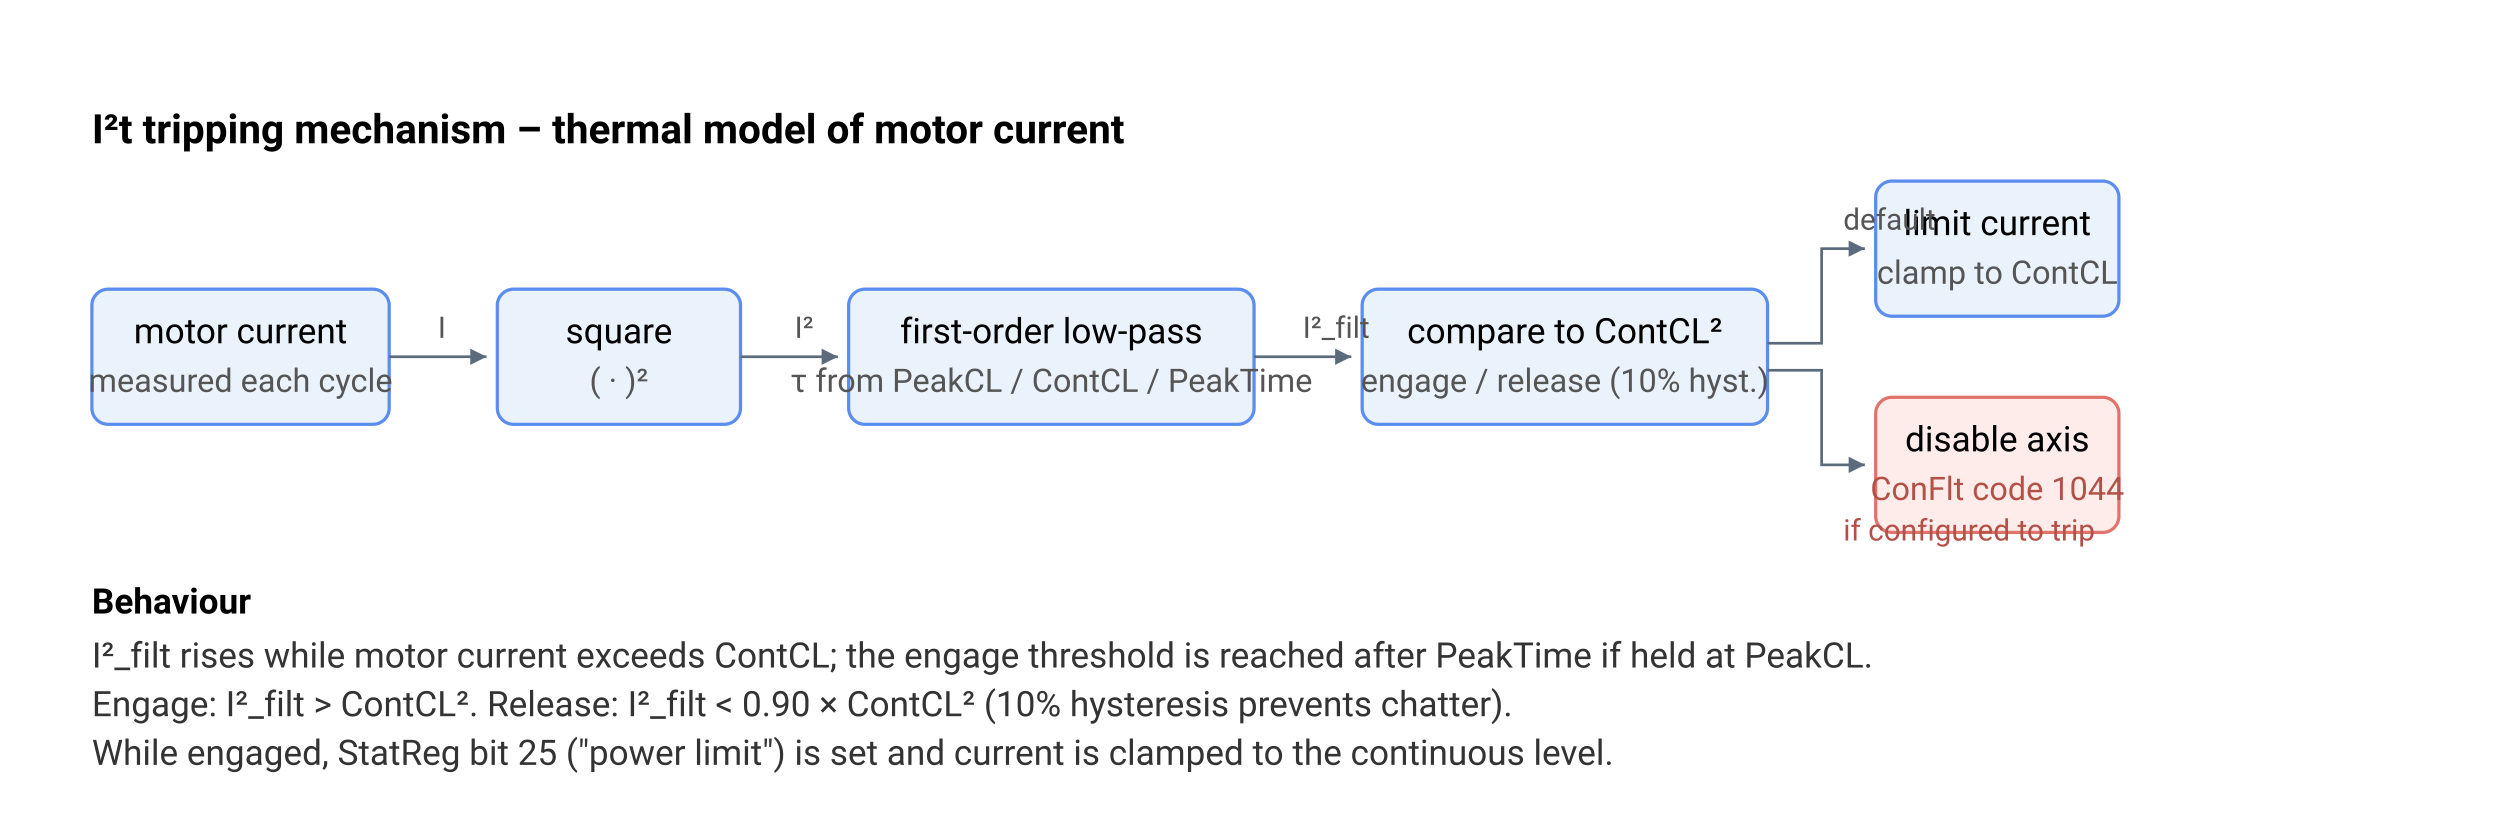
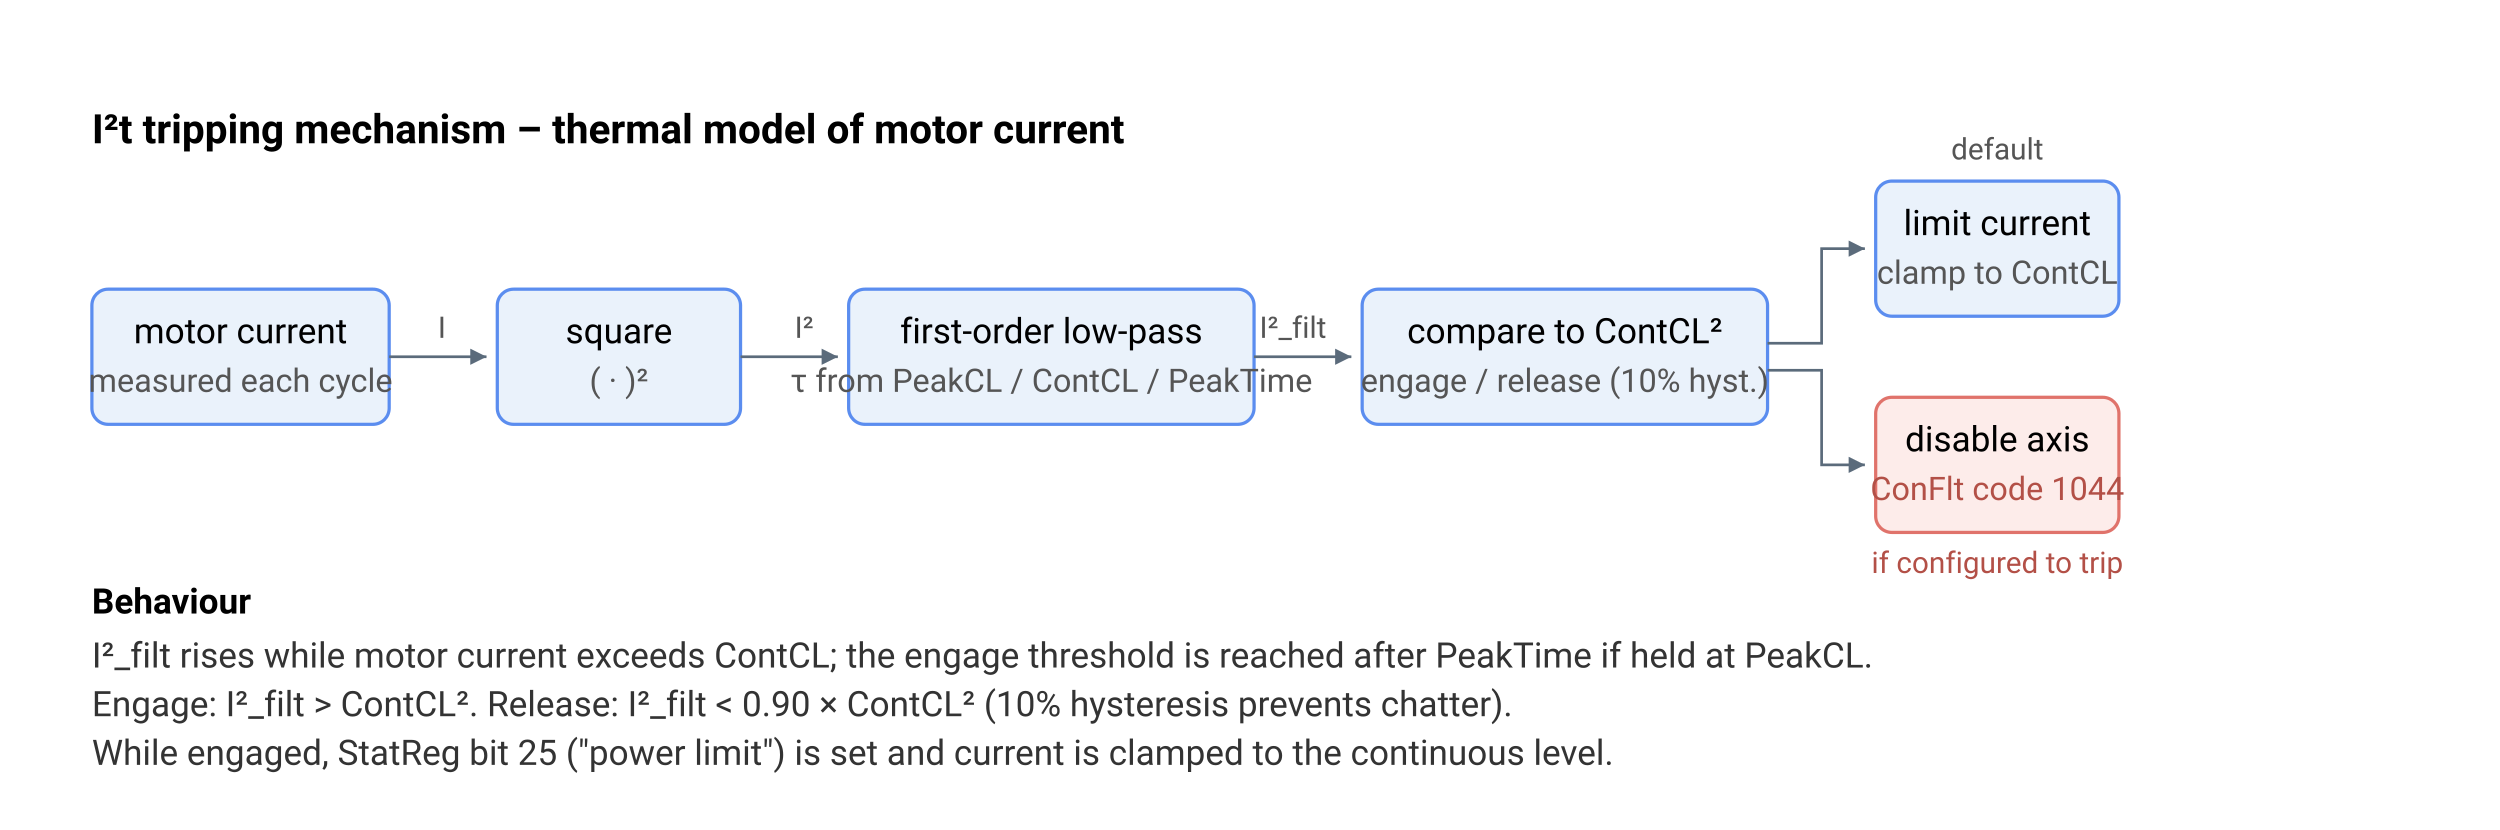
<svg xmlns="http://www.w3.org/2000/svg" width="925" height="307" viewBox="-14 -27 925 307" font-family="-apple-system,Segoe UI,Roboto,sans-serif" font-size="13" role="img" aria-label="I2t tripping mechanism: motor current is squared then low-pass filtered with a time constant derived from PeakCL, ContCL and PeakTime. The filtered value is compared to ContCL squared with 10 percent hysteresis. By default it limits current to ContCL; if configured, it disables the axis with ConFlt code 1044.">
  <defs>
    <marker id="arrow" markerWidth="8" markerHeight="8" refX="6" refY="3" orient="auto">
      <path d="M0,0 L6,3 L0,6 Z" fill="#5b6b7b" />
    </marker>
  </defs>
  <text x="20" y="26" font-size="15" font-weight="bold">I²t tripping mechanism – thermal model of motor current</text>
  <rect x="20" y="80" width="110" height="50" rx="6" fill="#eaf2fb" stroke="#5b8def" stroke-width="1.2" />
  <text x="75" y="100" text-anchor="middle">motor current</text>
  <text x="75" y="118" text-anchor="middle" fill="#555" font-size="12">measured each cycle</text>
  <rect x="170" y="80" width="90" height="50" rx="6" fill="#eaf2fb" stroke="#5b8def" stroke-width="1.2" />
  <text x="215" y="100" text-anchor="middle">square</text>
  <text x="215" y="118" text-anchor="middle" fill="#555" font-size="12">( · )²</text>
  <rect x="300" y="80" width="150" height="50" rx="6" fill="#eaf2fb" stroke="#5b8def" stroke-width="1.2" />
  <text x="375" y="100" text-anchor="middle">first-order low-pass</text>
  <text x="375" y="118" text-anchor="middle" fill="#555" font-size="12">τ from PeakCL / ContCL / PeakTime</text>
  <rect x="490" y="80" width="150" height="50" rx="6" fill="#eaf2fb" stroke="#5b8def" stroke-width="1.2" />
  <text x="565" y="100" text-anchor="middle">compare to ContCL²</text>
  <text x="565" y="118" text-anchor="middle" fill="#555" font-size="12">engage / release (10% hyst.)</text>
  <rect x="680" y="40" width="90" height="50" rx="6" fill="#eaf2fb" stroke="#5b8def" stroke-width="1.2" />
  <text x="725" y="60" text-anchor="middle">limit current</text>
  <text x="725" y="78" text-anchor="middle" fill="#555" font-size="12">clamp to ContCL</text>
  <rect x="680" y="120" width="90" height="50" rx="6" fill="#fdecea" stroke="#e0736b" stroke-width="1.2" />
  <text x="725" y="140" text-anchor="middle">disable axis</text>
  <text x="725" y="158" text-anchor="middle" fill="#b35047" font-size="12">ConFlt code 1044</text>
  <line x1="130" y1="105" x2="166" y2="105" stroke="#5b6b7b" marker-end="url(#arrow)" />
  <line x1="260" y1="105" x2="296" y2="105" stroke="#5b6b7b" marker-end="url(#arrow)" />
  <line x1="450" y1="105" x2="486" y2="105" stroke="#5b6b7b" marker-end="url(#arrow)" />
  <path d="M640,100 L660,100 L660,65 L676,65" fill="none" stroke="#5b6b7b" marker-end="url(#arrow)" />
  <path d="M640,110 L660,110 L660,145 L676,145" fill="none" stroke="#5b6b7b" marker-end="url(#arrow)" />
-   <text x="668" y="58" fill="#555" font-size="11">default</text>
-   <text x="668" y="173" fill="#b35047" font-size="11">if configured to trip</text>
+   <text x="725" y="32" text-anchor="middle" fill="#555" font-size="11">default</text>
+   <text x="725" y="185" text-anchor="middle" fill="#b35047" font-size="11">if configured to trip</text>
  <text x="148" y="98" fill="#555" font-size="11">I</text>
  <text x="280" y="98" fill="#555" font-size="11">I²</text>
-   <text x="468" y="98" fill="#555" font-size="11">I²_filt</text>
+   <text x="452" y="98" fill="#555" font-size="11">I²_filt</text>
  <g transform="translate(20,200)">
    <text x="0" y="0" font-weight="bold">Behaviour</text>
    <text x="0" y="20" fill="#333">I²_filt rises while motor current exceeds ContCL; the engage threshold is reached after PeakTime if held at PeakCL.</text>
    <text x="0" y="38" fill="#333">Engage: I²_filt &gt; ContCL². Release: I²_filt &lt; 0.90 × ContCL² (10% hysteresis prevents chatter).</text>
    <text x="0" y="56" fill="#333">While engaged, StatReg bit 25 ("power limit") is set and current is clamped to the continuous level.</text>
  </g>
</svg>
